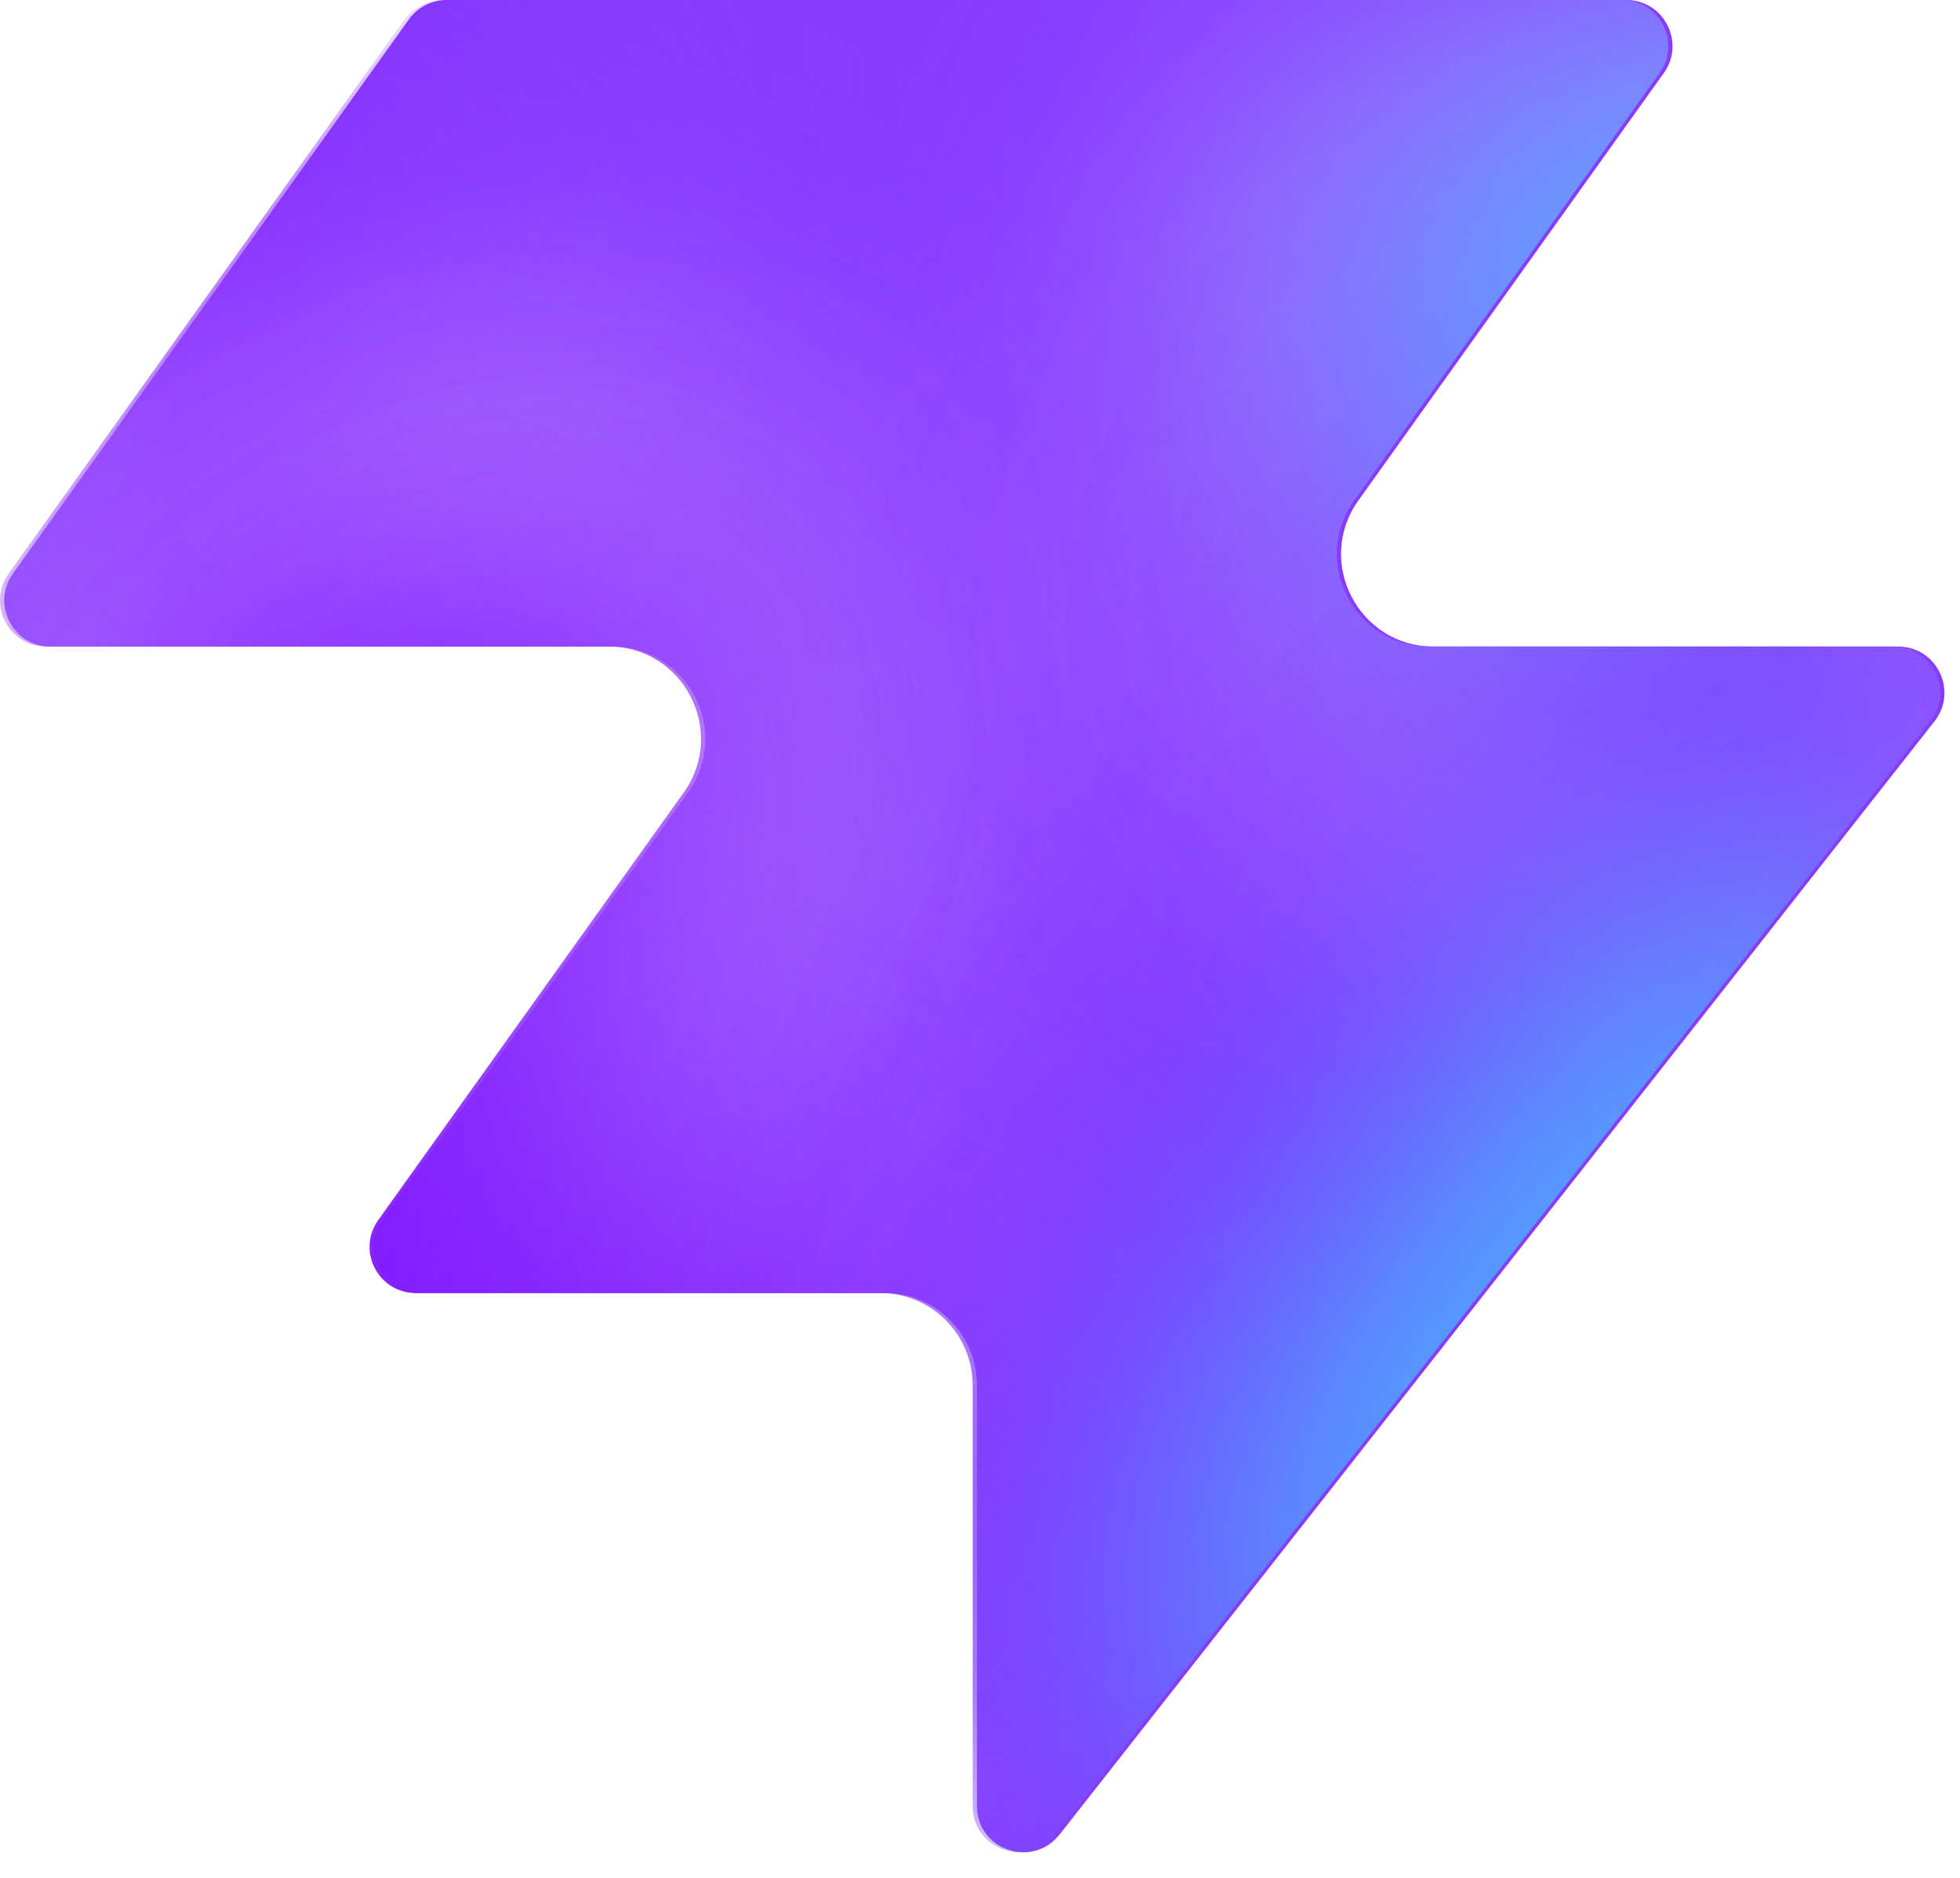
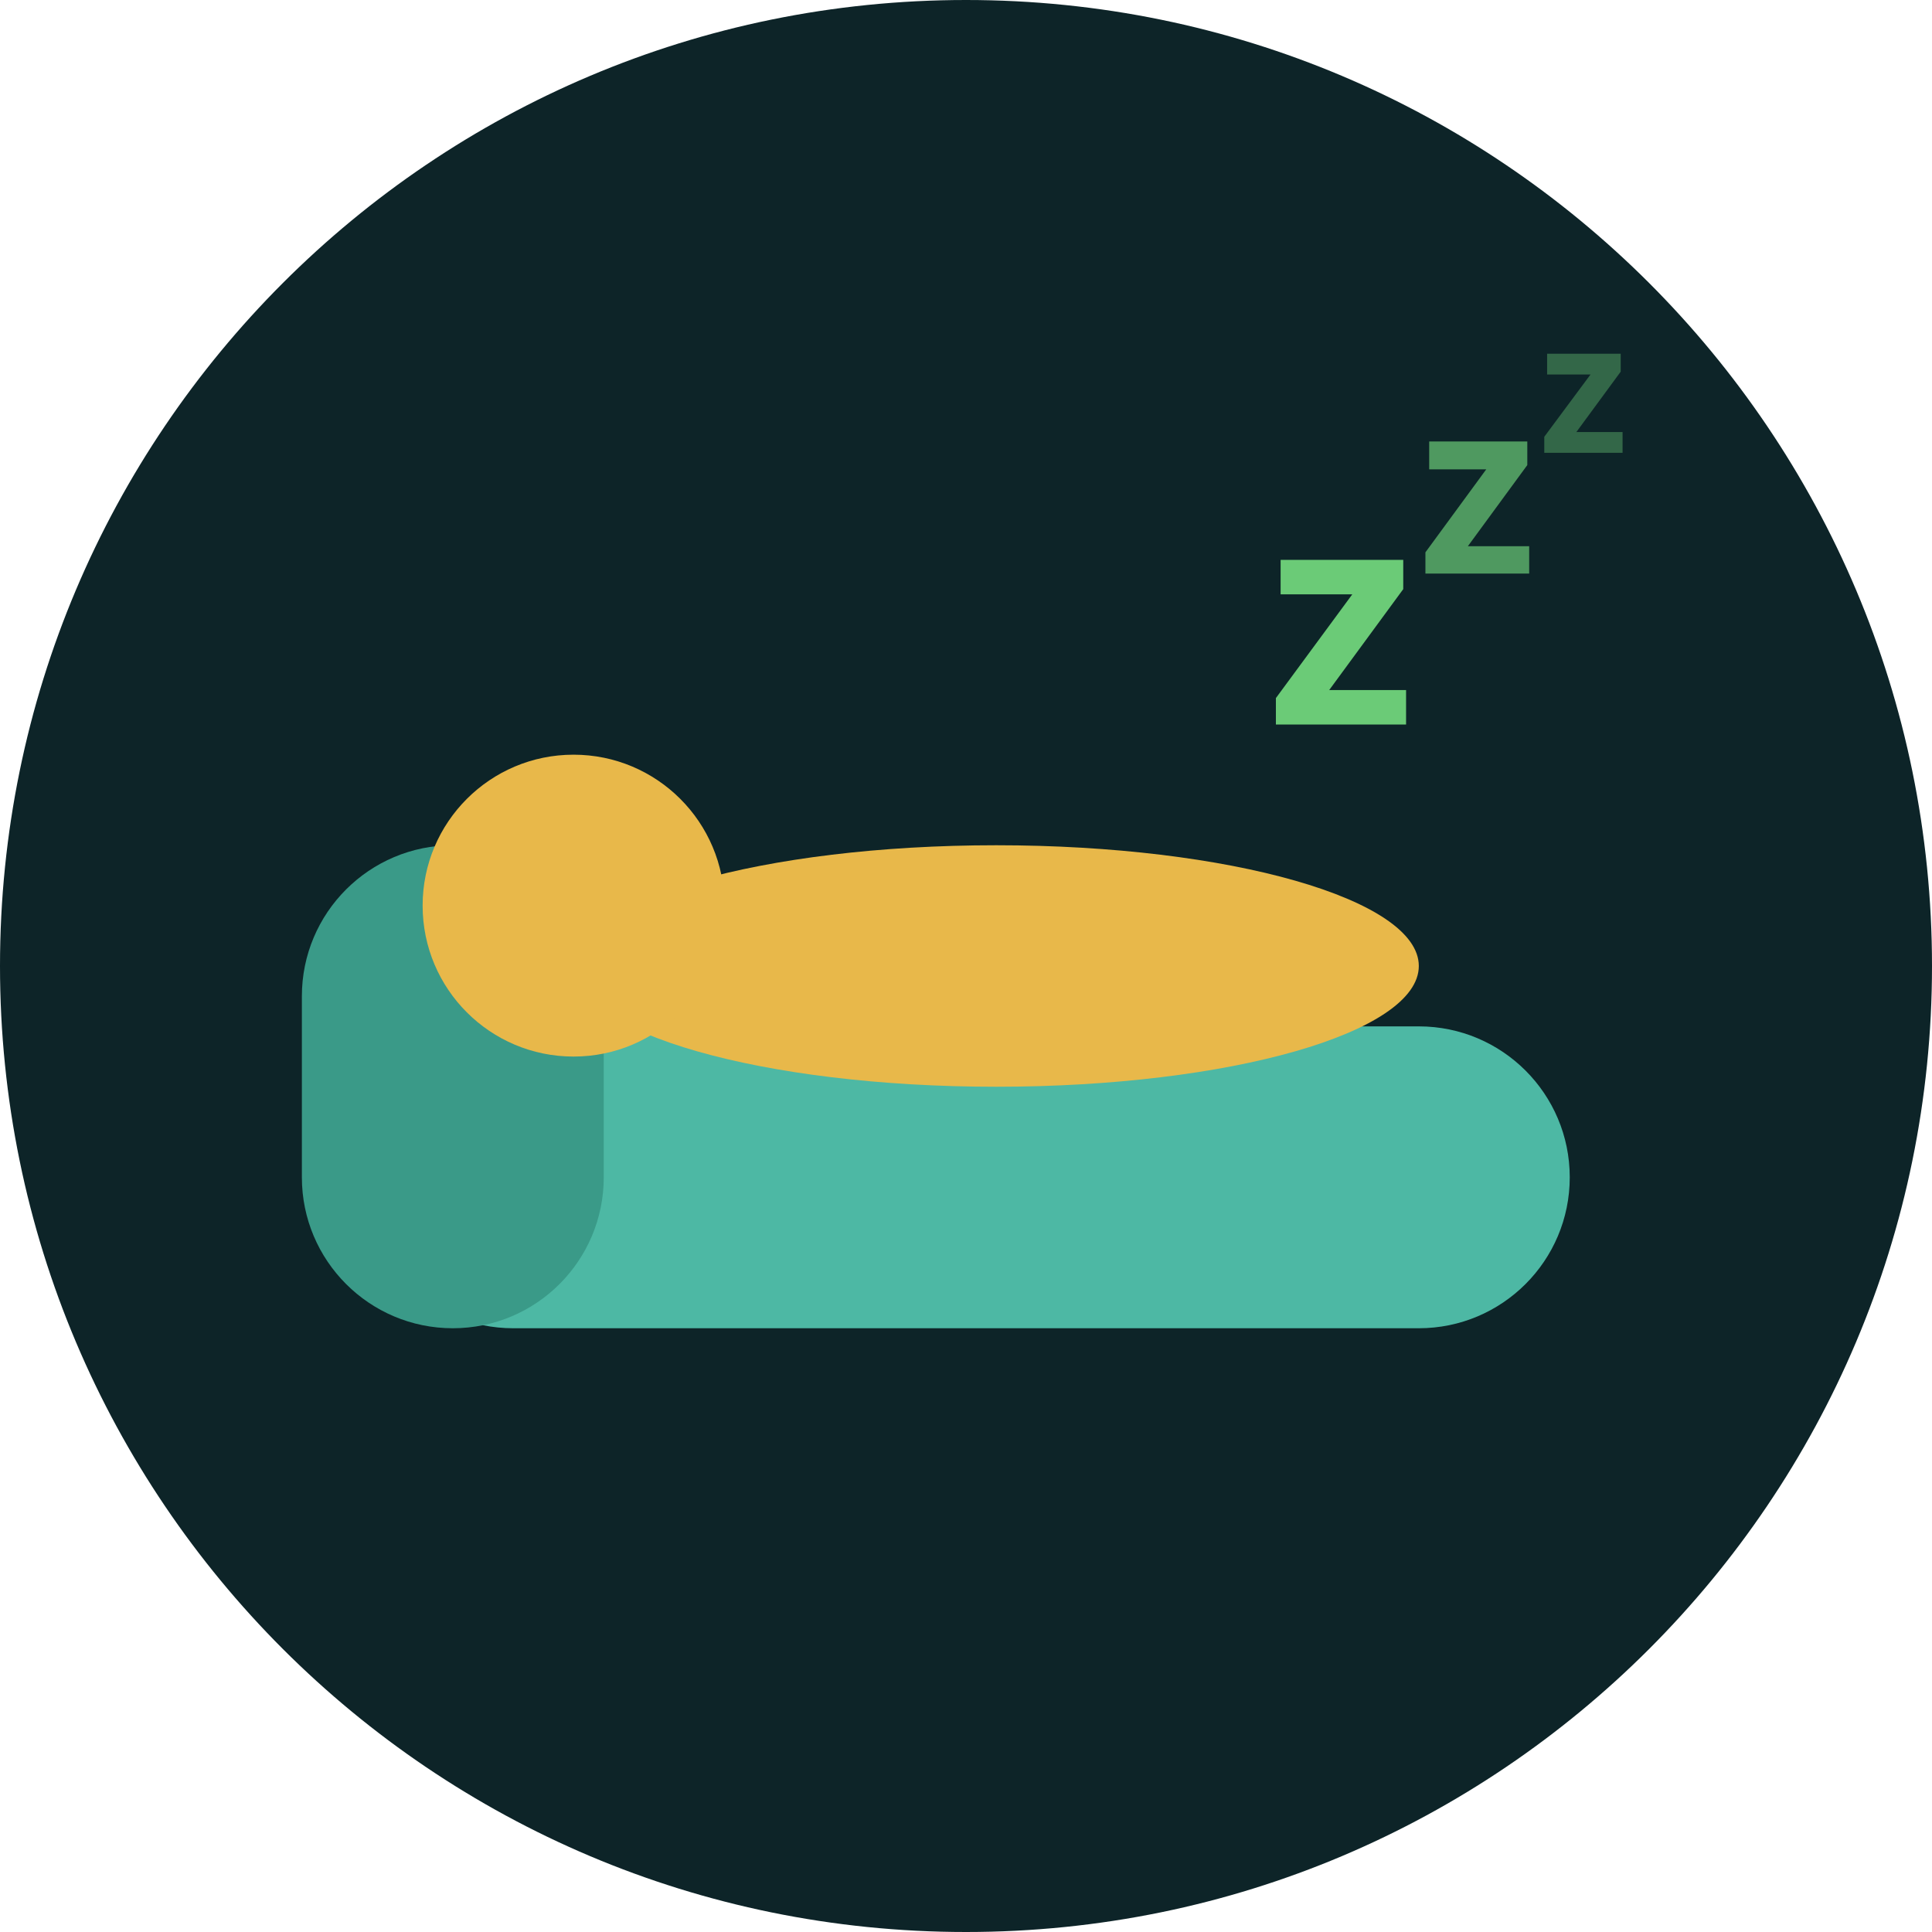
- <svg xmlns="http://www.w3.org/2000/svg" width="48" height="46" fill="none" viewBox="0 0 48 46">
-   <path fill="#863bff" d="M25.946 44.938c-.664.845-2.021.375-2.021-.698V33.937a2.26 2.26 0 0 0-2.262-2.262H10.287c-.92 0-1.456-1.04-.92-1.788l7.48-10.471c1.07-1.497 0-3.578-1.842-3.578H1.237c-.92 0-1.456-1.04-.92-1.788L10.013.474c.214-.297.556-.474.92-.474h28.894c.92 0 1.456 1.04.92 1.788l-7.48 10.471c-1.07 1.498 0 3.579 1.842 3.579h11.377c.943 0 1.473 1.088.89 1.83L25.947 44.94z" style="fill:#863bff;fill:color(display-p3 .525 .23 1);fill-opacity:1" />
-   <mask id="a" width="48" height="46" x="0" y="0" maskUnits="userSpaceOnUse" style="mask-type:alpha">
-     <path fill="#000" d="M25.842 44.938c-.664.844-2.021.375-2.021-.698V33.937a2.26 2.26 0 0 0-2.262-2.262H10.183c-.92 0-1.456-1.04-.92-1.788l7.48-10.471c1.07-1.498 0-3.579-1.842-3.579H1.133c-.92 0-1.456-1.04-.92-1.787L9.91.473c.214-.297.556-.474.92-.474h28.894c.92 0 1.456 1.04.92 1.788l-7.48 10.471c-1.07 1.498 0 3.578 1.842 3.578h11.377c.943 0 1.473 1.088.89 1.832L25.843 44.94z" style="fill:#000;fill-opacity:1" />
-   </mask>
-   <g mask="url(#a)">
-     <g filter="url(#b)">
-       <ellipse cx="5.508" cy="14.704" fill="#ede6ff" rx="5.508" ry="14.704" style="fill:#ede6ff;fill:color(display-p3 .927 .903 1);fill-opacity:1" transform="matrix(.00324 1 1 -.00324 -4.47 31.516)" />
-     </g>
-     <g filter="url(#c)">
-       <ellipse cx="10.399" cy="29.851" fill="#ede6ff" rx="10.399" ry="29.851" style="fill:#ede6ff;fill:color(display-p3 .927 .903 1);fill-opacity:1" transform="matrix(.00324 1 1 -.00324 -39.328 7.883)" />
-     </g>
-     <g filter="url(#d)">
-       <ellipse cx="5.508" cy="30.487" fill="#7e14ff" rx="5.508" ry="30.487" style="fill:#7e14ff;fill:color(display-p3 .492 .077 1);fill-opacity:1" transform="rotate(89.814 -25.913 -14.639)scale(1 -1)" />
-     </g>
-     <g filter="url(#e)">
-       <ellipse cx="5.508" cy="30.599" fill="#7e14ff" rx="5.508" ry="30.599" style="fill:#7e14ff;fill:color(display-p3 .492 .077 1);fill-opacity:1" transform="rotate(89.814 -32.644 -3.334)scale(1 -1)" />
-     </g>
-     <g filter="url(#f)">
-       <ellipse cx="5.508" cy="30.599" fill="#7e14ff" rx="5.508" ry="30.599" style="fill:#7e14ff;fill:color(display-p3 .492 .077 1);fill-opacity:1" transform="matrix(.00324 1 1 -.00324 -34.34 30.47)" />
-     </g>
-     <g filter="url(#g)">
-       <ellipse cx="14.072" cy="22.078" fill="#ede6ff" rx="14.072" ry="22.078" style="fill:#ede6ff;fill:color(display-p3 .927 .903 1);fill-opacity:1" transform="rotate(93.35 24.506 48.493)scale(-1 1)" />
-     </g>
-     <g filter="url(#h)">
-       <ellipse cx="3.47" cy="21.501" fill="#7e14ff" rx="3.47" ry="21.501" style="fill:#7e14ff;fill:color(display-p3 .492 .077 1);fill-opacity:1" transform="rotate(89.009 28.708 47.59)scale(-1 1)" />
-     </g>
-     <g filter="url(#i)">
-       <ellipse cx="3.47" cy="21.501" fill="#7e14ff" rx="3.47" ry="21.501" style="fill:#7e14ff;fill:color(display-p3 .492 .077 1);fill-opacity:1" transform="rotate(89.009 28.708 47.59)scale(-1 1)" />
-     </g>
-     <g filter="url(#j)">
-       <ellipse cx=".387" cy="8.972" fill="#7e14ff" rx="4.407" ry="29.108" style="fill:#7e14ff;fill:color(display-p3 .492 .077 1);fill-opacity:1" transform="rotate(39.51 .387 8.972)" />
-     </g>
-     <g filter="url(#k)">
-       <ellipse cx="47.523" cy="-6.092" fill="#7e14ff" rx="4.407" ry="29.108" style="fill:#7e14ff;fill:color(display-p3 .492 .077 1);fill-opacity:1" transform="rotate(37.892 47.523 -6.092)" />
-     </g>
-     <g filter="url(#l)">
-       <ellipse cx="41.412" cy="6.333" fill="#47bfff" rx="5.971" ry="9.665" style="fill:#47bfff;fill:color(display-p3 .28 .748 1);fill-opacity:1" transform="rotate(37.892 41.412 6.333)" />
-     </g>
-     <g filter="url(#m)">
-       <ellipse cx="-1.879" cy="38.332" fill="#7e14ff" rx="4.407" ry="29.108" style="fill:#7e14ff;fill:color(display-p3 .492 .077 1);fill-opacity:1" transform="rotate(37.892 -1.88 38.332)" />
-     </g>
-     <g filter="url(#n)">
-       <ellipse cx="-1.879" cy="38.332" fill="#7e14ff" rx="4.407" ry="29.108" style="fill:#7e14ff;fill:color(display-p3 .492 .077 1);fill-opacity:1" transform="rotate(37.892 -1.88 38.332)" />
-     </g>
-     <g filter="url(#o)">
-       <ellipse cx="35.651" cy="29.907" fill="#7e14ff" rx="4.407" ry="29.108" style="fill:#7e14ff;fill:color(display-p3 .492 .077 1);fill-opacity:1" transform="rotate(37.892 35.651 29.907)" />
-     </g>
-     <g filter="url(#p)">
-       <ellipse cx="38.418" cy="32.4" fill="#47bfff" rx="5.971" ry="15.297" style="fill:#47bfff;fill:color(display-p3 .28 .748 1);fill-opacity:1" transform="rotate(37.892 38.418 32.4)" />
-     </g>
-   </g>
-   <defs>
-     <filter id="b" width="60.045" height="41.654" x="-19.77" y="16.149" color-interpolation-filters="sRGB" filterUnits="userSpaceOnUse">
-       <feFlood flood-opacity="0" result="BackgroundImageFix" />
-       <feBlend in="SourceGraphic" in2="BackgroundImageFix" result="shape" />
-       <feGaussianBlur result="effect1_foregroundBlur_2002_17158" stdDeviation="7.659" />
-     </filter>
-     <filter id="c" width="90.34" height="51.437" x="-54.613" y="-7.533" color-interpolation-filters="sRGB" filterUnits="userSpaceOnUse">
-       <feFlood flood-opacity="0" result="BackgroundImageFix" />
-       <feBlend in="SourceGraphic" in2="BackgroundImageFix" result="shape" />
-       <feGaussianBlur result="effect1_foregroundBlur_2002_17158" stdDeviation="7.659" />
-     </filter>
-     <filter id="d" width="79.355" height="29.4" x="-49.64" y="2.03" color-interpolation-filters="sRGB" filterUnits="userSpaceOnUse">
-       <feFlood flood-opacity="0" result="BackgroundImageFix" />
-       <feBlend in="SourceGraphic" in2="BackgroundImageFix" result="shape" />
-       <feGaussianBlur result="effect1_foregroundBlur_2002_17158" stdDeviation="4.596" />
-     </filter>
-     <filter id="e" width="79.579" height="29.4" x="-45.045" y="20.029" color-interpolation-filters="sRGB" filterUnits="userSpaceOnUse">
-       <feFlood flood-opacity="0" result="BackgroundImageFix" />
-       <feBlend in="SourceGraphic" in2="BackgroundImageFix" result="shape" />
-       <feGaussianBlur result="effect1_foregroundBlur_2002_17158" stdDeviation="4.596" />
-     </filter>
-     <filter id="f" width="79.579" height="29.4" x="-43.513" y="21.178" color-interpolation-filters="sRGB" filterUnits="userSpaceOnUse">
-       <feFlood flood-opacity="0" result="BackgroundImageFix" />
-       <feBlend in="SourceGraphic" in2="BackgroundImageFix" result="shape" />
-       <feGaussianBlur result="effect1_foregroundBlur_2002_17158" stdDeviation="4.596" />
-     </filter>
-     <filter id="g" width="74.749" height="58.852" x="15.756" y="-17.901" color-interpolation-filters="sRGB" filterUnits="userSpaceOnUse">
-       <feFlood flood-opacity="0" result="BackgroundImageFix" />
-       <feBlend in="SourceGraphic" in2="BackgroundImageFix" result="shape" />
-       <feGaussianBlur result="effect1_foregroundBlur_2002_17158" stdDeviation="7.659" />
-     </filter>
-     <filter id="h" width="61.377" height="25.362" x="23.548" y="2.284" color-interpolation-filters="sRGB" filterUnits="userSpaceOnUse">
-       <feFlood flood-opacity="0" result="BackgroundImageFix" />
-       <feBlend in="SourceGraphic" in2="BackgroundImageFix" result="shape" />
-       <feGaussianBlur result="effect1_foregroundBlur_2002_17158" stdDeviation="4.596" />
-     </filter>
-     <filter id="i" width="61.377" height="25.362" x="23.548" y="2.284" color-interpolation-filters="sRGB" filterUnits="userSpaceOnUse">
-       <feFlood flood-opacity="0" result="BackgroundImageFix" />
-       <feBlend in="SourceGraphic" in2="BackgroundImageFix" result="shape" />
-       <feGaussianBlur result="effect1_foregroundBlur_2002_17158" stdDeviation="4.596" />
-     </filter>
-     <filter id="j" width="56.045" height="63.649" x="-27.636" y="-22.853" color-interpolation-filters="sRGB" filterUnits="userSpaceOnUse">
-       <feFlood flood-opacity="0" result="BackgroundImageFix" />
-       <feBlend in="SourceGraphic" in2="BackgroundImageFix" result="shape" />
-       <feGaussianBlur result="effect1_foregroundBlur_2002_17158" stdDeviation="4.596" />
-     </filter>
-     <filter id="k" width="54.814" height="64.646" x="20.116" y="-38.415" color-interpolation-filters="sRGB" filterUnits="userSpaceOnUse">
-       <feFlood flood-opacity="0" result="BackgroundImageFix" />
-       <feBlend in="SourceGraphic" in2="BackgroundImageFix" result="shape" />
-       <feGaussianBlur result="effect1_foregroundBlur_2002_17158" stdDeviation="4.596" />
-     </filter>
-     <filter id="l" width="33.541" height="35.313" x="24.641" y="-11.323" color-interpolation-filters="sRGB" filterUnits="userSpaceOnUse">
-       <feFlood flood-opacity="0" result="BackgroundImageFix" />
-       <feBlend in="SourceGraphic" in2="BackgroundImageFix" result="shape" />
-       <feGaussianBlur result="effect1_foregroundBlur_2002_17158" stdDeviation="4.596" />
-     </filter>
-     <filter id="m" width="54.814" height="64.646" x="-29.286" y="6.009" color-interpolation-filters="sRGB" filterUnits="userSpaceOnUse">
-       <feFlood flood-opacity="0" result="BackgroundImageFix" />
-       <feBlend in="SourceGraphic" in2="BackgroundImageFix" result="shape" />
-       <feGaussianBlur result="effect1_foregroundBlur_2002_17158" stdDeviation="4.596" />
-     </filter>
-     <filter id="n" width="54.814" height="64.646" x="-29.286" y="6.009" color-interpolation-filters="sRGB" filterUnits="userSpaceOnUse">
-       <feFlood flood-opacity="0" result="BackgroundImageFix" />
-       <feBlend in="SourceGraphic" in2="BackgroundImageFix" result="shape" />
-       <feGaussianBlur result="effect1_foregroundBlur_2002_17158" stdDeviation="4.596" />
-     </filter>
-     <filter id="o" width="54.814" height="64.646" x="8.244" y="-2.416" color-interpolation-filters="sRGB" filterUnits="userSpaceOnUse">
-       <feFlood flood-opacity="0" result="BackgroundImageFix" />
-       <feBlend in="SourceGraphic" in2="BackgroundImageFix" result="shape" />
-       <feGaussianBlur result="effect1_foregroundBlur_2002_17158" stdDeviation="4.596" />
-     </filter>
-     <filter id="p" width="39.409" height="43.623" x="18.713" y="10.588" color-interpolation-filters="sRGB" filterUnits="userSpaceOnUse">
-       <feFlood flood-opacity="0" result="BackgroundImageFix" />
-       <feBlend in="SourceGraphic" in2="BackgroundImageFix" result="shape" />
-       <feGaussianBlur result="effect1_foregroundBlur_2002_17158" stdDeviation="4.596" />
-     </filter>
-   </defs>
+ <svg xmlns="http://www.w3.org/2000/svg" width="64" height="64" viewBox="0 0 64 64" fill="none">
+   <circle cx="32" cy="32" r="32" fill="#0d2428" />
+   <rect x="12" y="34" width="40" height="10" rx="5" fill="#4db8a4" />
+   <rect x="10" y="28" width="10" height="16" rx="5" fill="#3a9a88" />
+   <ellipse cx="33" cy="32" rx="14" ry="4" fill="#e8b84a" />
+   <circle cx="19" cy="30" r="5" fill="#e8b84a" />
+   <text x="42" y="24" font-size="10" font-weight="bold" fill="#6bcb77" font-family="sans-serif">z</text>
+   <text x="47" y="19" font-size="8" font-weight="bold" fill="#6bcb77" opacity="0.7" font-family="sans-serif">z</text>
+   <text x="51" y="15" font-size="6" font-weight="bold" fill="#6bcb77" opacity="0.4" font-family="sans-serif">z</text>
</svg>
